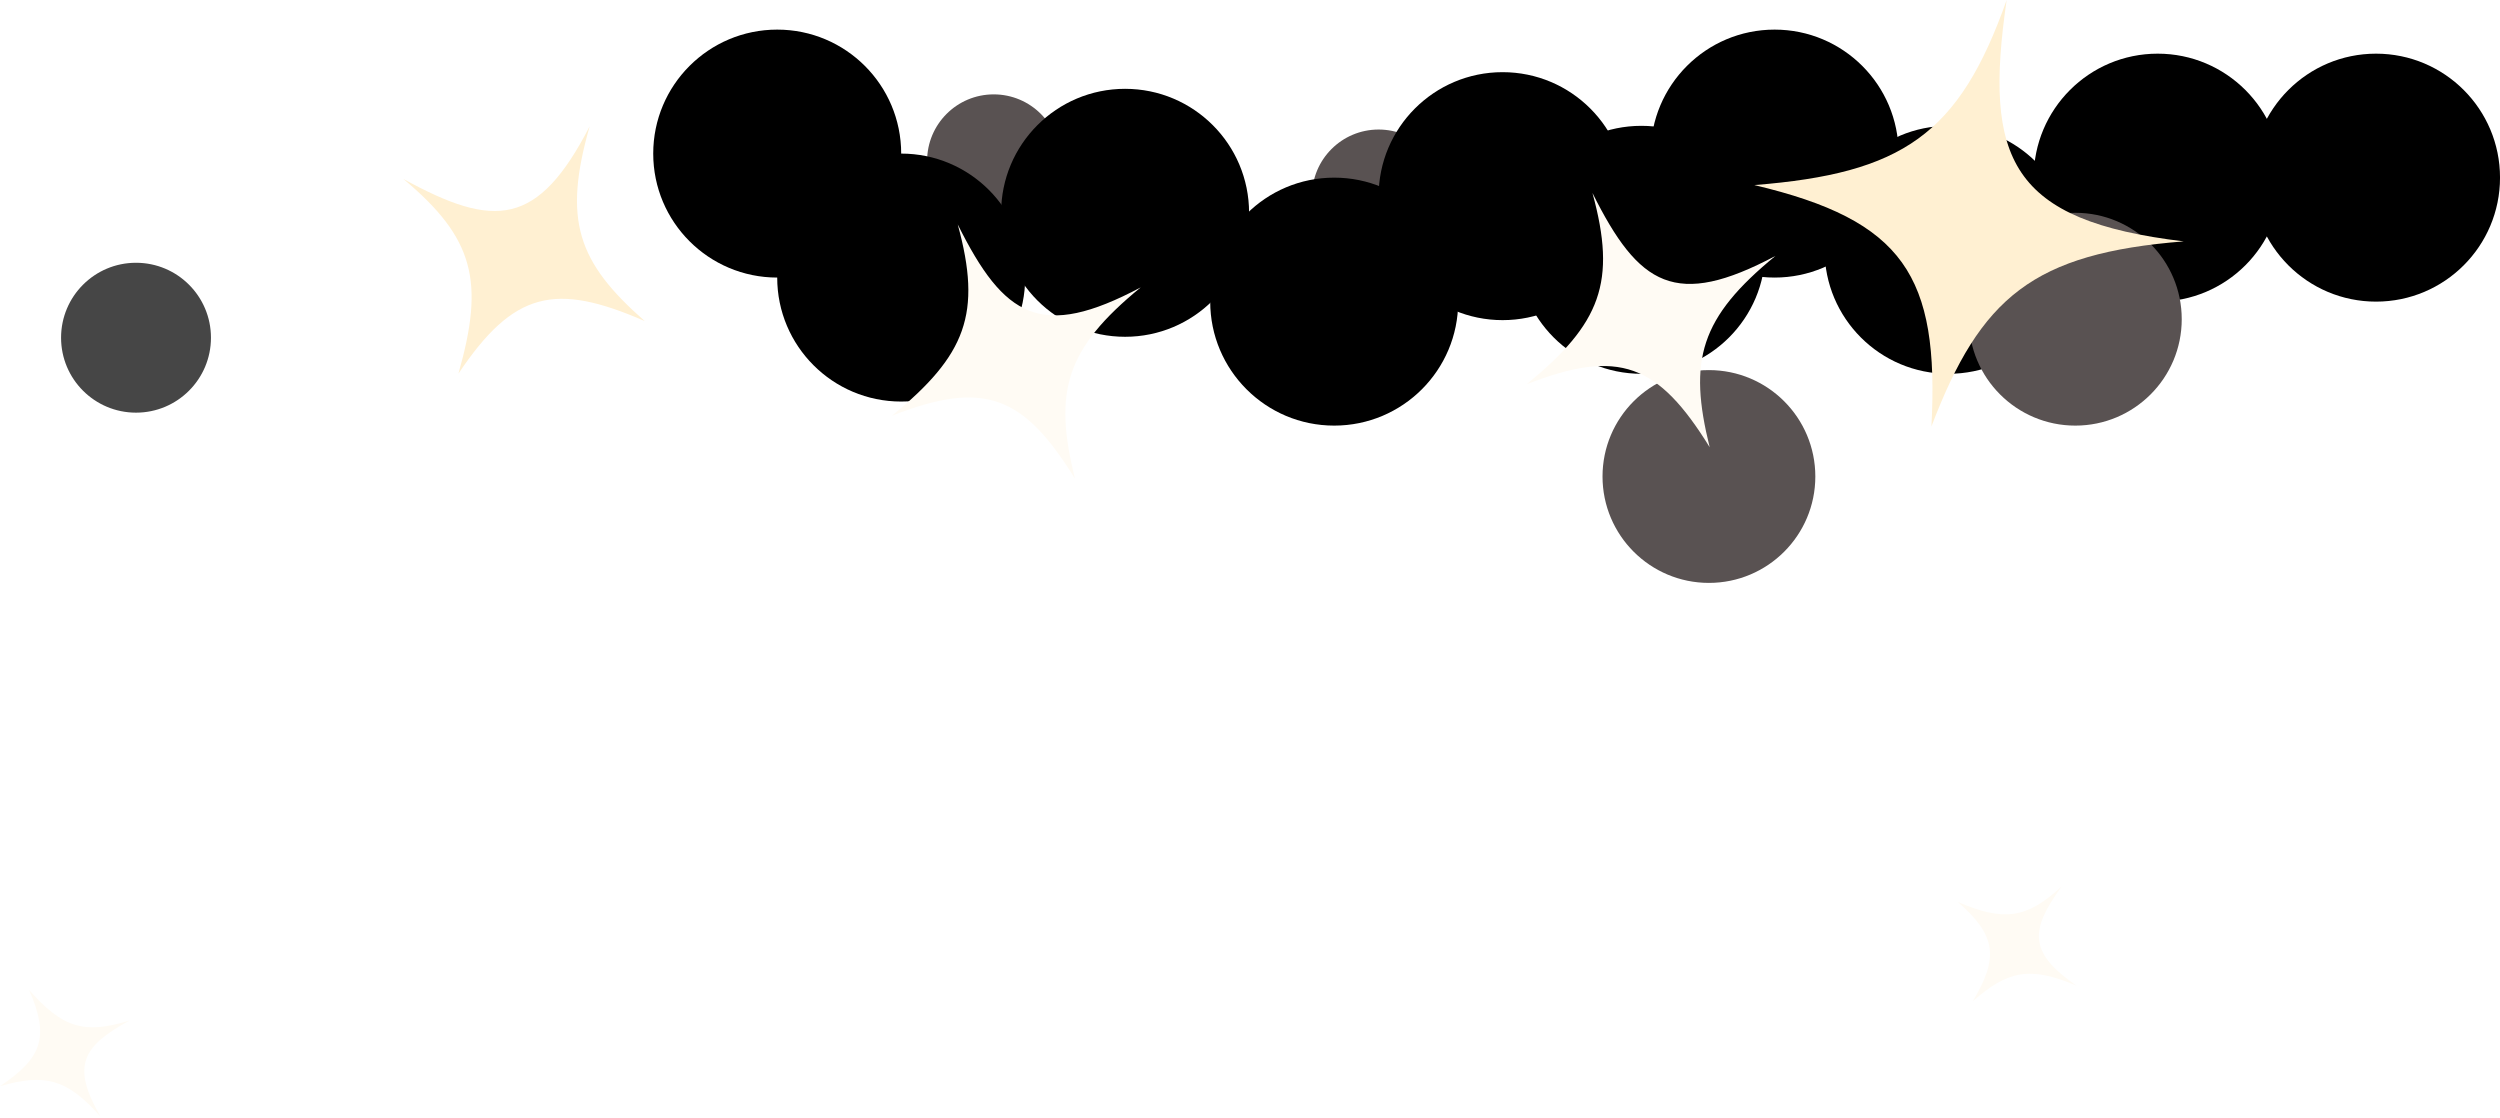
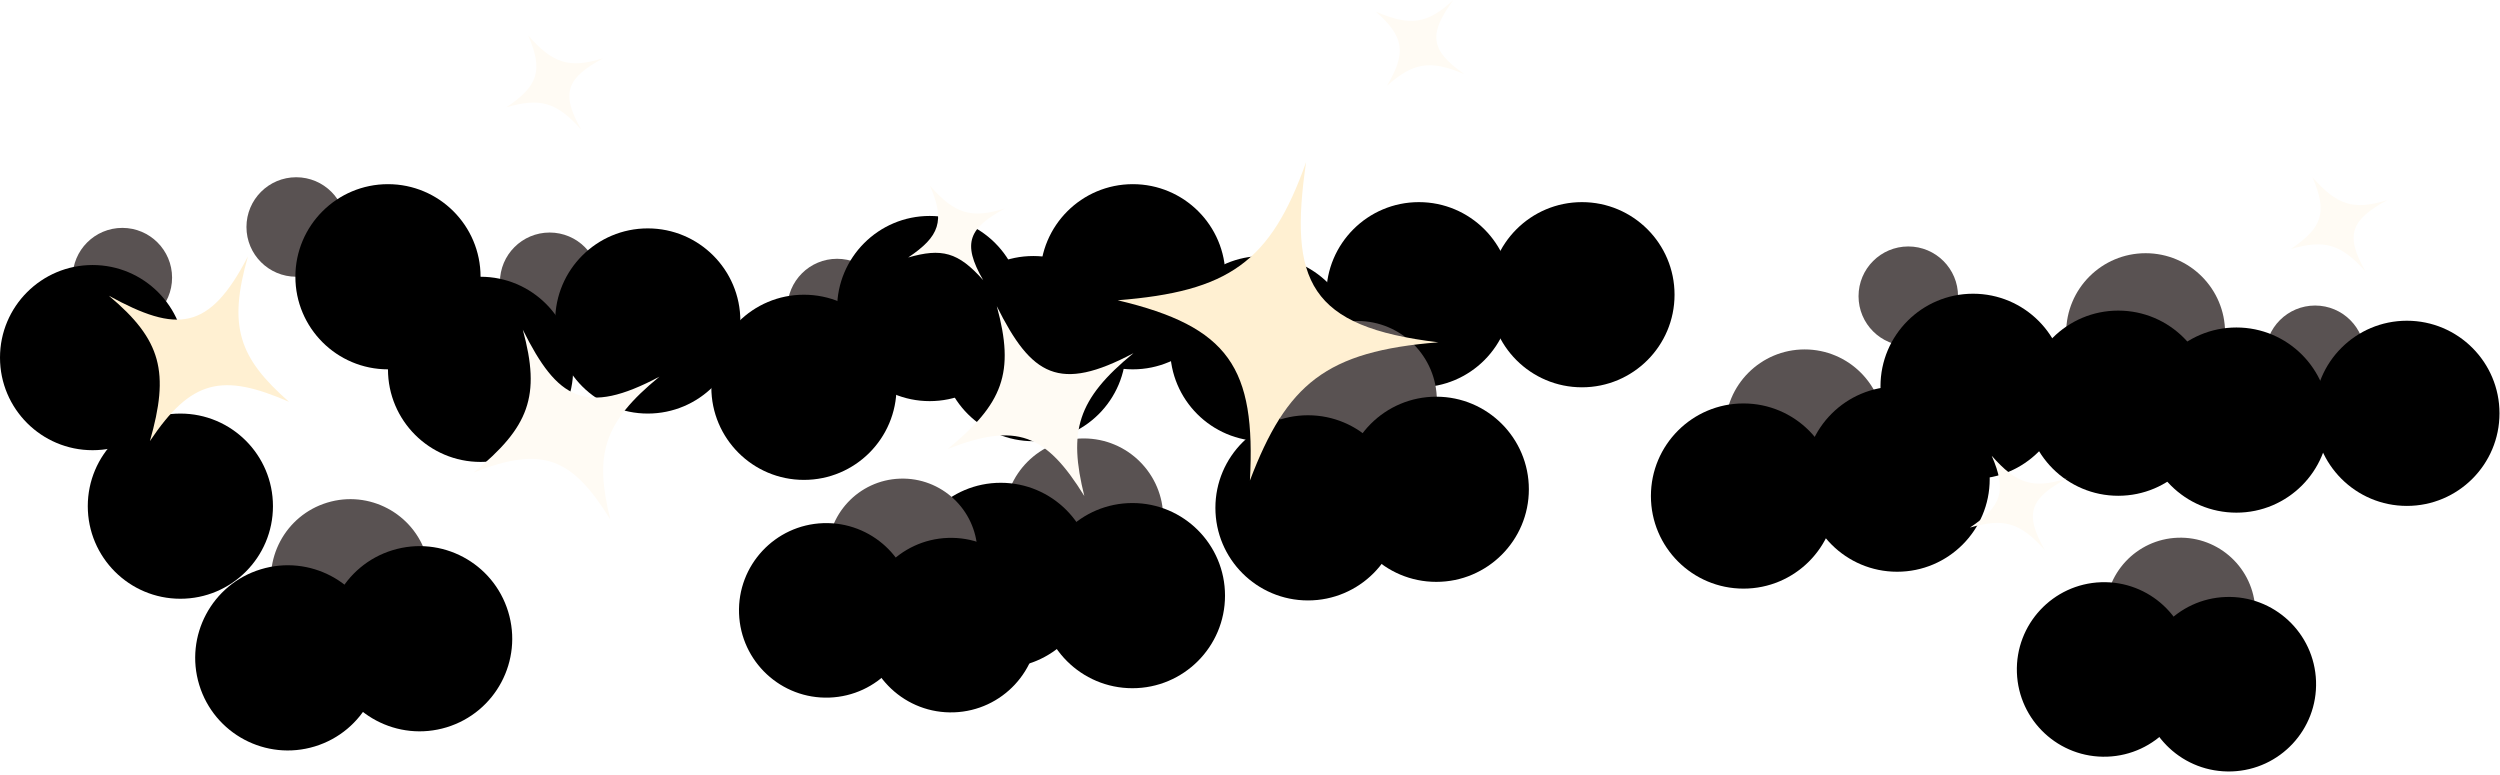
- <svg xmlns="http://www.w3.org/2000/svg" width="1351" height="604" viewBox="0 0 1351 604" fill="none">
-   <circle cx="887" cy="135" r="67" fill="black" />
-   <circle cx="959.002" cy="83" r="67" fill="black" />
-   <circle cx="1053" cy="135" r="67" fill="black" />
-   <circle cx="1166.01" cy="96" r="67" fill="black" />
-   <circle cx="1121.51" cy="172.5" r="57.5" fill="#595252" />
-   <circle cx="923.503" cy="257.5" r="57.5" fill="#595252" />
-   <circle cx="73.503" cy="182.5" r="40.5" fill="#464646" />
-   <circle cx="745.003" cy="106" r="36" fill="#595252" />
-   <circle cx="537.003" cy="87" r="36" fill="#595252" />
-   <circle cx="1284.01" cy="96" r="67" fill="black" />
-   <path d="M1084.4 0C1071.8 86.303 1086.54 119.259 1180.08 130.438C1098.73 136.894 1070.36 160.505 1043.74 230.453C1048.07 148.921 1028.77 119.155 948.053 100.015C1027.96 93.667 1058.7 72.853 1084.4 0Z" fill="#FFF0D2" />
-   <path d="M218 96.72C267.421 123.873 290.715 122.407 318.65 68.281C304.154 119.01 312.036 141.535 348.376 173.487C299.975 152.417 277.582 157.368 247.726 201.926C261.961 152.094 256.309 128.769 218 96.72Z" fill="#FFF0D2" />
-   <circle cx="812.003" cy="106" r="67" fill="black" />
-   <circle cx="721.003" cy="163" r="67" fill="black" />
-   <circle cx="608.003" cy="115" r="67" fill="black" />
-   <circle cx="420.003" cy="83" r="67" fill="black" />
-   <circle cx="487.003" cy="150" r="67" fill="black" />
-   <path d="M517.559 121.281C542.681 171.765 562.655 183.84 616.463 155.298C575.633 188.711 569.267 211.711 580.906 258.68C553.154 213.775 531.934 205.076 482.002 224.662C522.107 191.837 530.761 169.452 517.559 121.281Z" fill="#FFFBF4" />
-   <path d="M1114.14 479C1096.92 502.677 1096.15 514.77 1122.2 532.7C1097.02 521.915 1084.9 524.5 1066.07 541.126C1080.09 517.576 1079 505.719 1058.01 487.426C1082.74 498.018 1095.12 496.634 1114.14 479Z" fill="#FFFBF4" />
-   <path d="M70.069 551.459C44.36 565.464 38.479 576.06 54.323 603.428C36.202 582.887 24.146 580.026 0.002 586.969C22.765 571.706 26.87 560.529 15.748 535C33.55 555.176 45.331 559.235 70.069 551.459Z" fill="#FFFBF4" />
-   <path d="M860.559 104.281C885.681 154.765 905.655 166.84 959.463 138.298C918.633 171.711 912.267 194.711 923.906 241.68C896.154 196.775 874.934 188.076 825.002 207.662C865.107 174.837 873.761 152.452 860.559 104.281Z" fill="#FFFBF4" />
+ <svg xmlns="http://www.w3.org/2000/svg" width="1481" height="459" viewBox="0 0 1481 459" fill="none">
+   <circle cx="612.141" cy="206.518" r="54.849" fill="black" />
+   <circle cx="671.086" cy="163.948" r="54.849" fill="black" />
+   <circle cx="748.039" cy="206.518" r="54.849" fill="black" />
+   <circle cx="840.55" cy="174.59" r="54.849" fill="black" />
+   <circle cx="804.12" cy="237.217" r="47.072" fill="#595252" />
+   <circle cx="642.024" cy="306.802" r="47.072" fill="#595252" />
+   <circle cx="1271.07" cy="197.072" r="47.072" fill="#595252" />
+   <circle cx="1069.07" cy="254.072" r="47.072" fill="#595252" />
+   <circle cx="495.895" cy="182.777" r="29.471" fill="#595252" />
+   <circle cx="325.616" cy="167.223" r="29.471" fill="#595252" />
+   <circle cx="175.471" cy="134.471" r="29.471" fill="#595252" />
+   <circle cx="72.471" cy="164.471" r="29.471" fill="#595252" />
+   <circle cx="1130.47" cy="175.471" r="29.471" fill="#595252" />
+   <circle cx="1371.47" cy="210.471" r="29.471" fill="#595252" />
+   <circle cx="937.15" cy="174.59" r="54.849" fill="black" />
+   <circle cx="550.744" cy="182.777" r="54.849" fill="black" />
+   <circle cx="592.85" cy="340.85" r="54.849" fill="black" />
+   <circle cx="670.85" cy="352.85" r="54.849" fill="black" />
+   <circle cx="207.56" cy="342.779" r="47.072" transform="rotate(-17.0019 207.56 342.779)" fill="#595252" />
+   <circle cx="170.491" cy="389.717" r="54.849" transform="rotate(-17.0019 170.491 389.717)" fill="black" />
+   <circle cx="248.59" cy="378.385" r="54.849" transform="rotate(-17.0019 248.59 378.385)" fill="black" />
+   <circle cx="534.678" cy="327.893" r="44.37" transform="rotate(-2.00194 534.678 327.893)" fill="#595252" />
+   <circle cx="489.476" cy="361.586" r="51.701" transform="rotate(-2.00194 489.476 361.586)" fill="black" />
+   <circle cx="563.348" cy="370.322" r="51.701" transform="rotate(-2.00194 563.348 370.322)" fill="black" />
+   <circle cx="1291.68" cy="362.893" r="44.37" transform="rotate(-2.00194 1291.68 362.893)" fill="#595252" />
+   <circle cx="1246.48" cy="396.586" r="51.701" transform="rotate(-2.00194 1246.48 396.586)" fill="black" />
+   <circle cx="1320.35" cy="405.322" r="51.701" transform="rotate(-2.00194 1320.35 405.322)" fill="black" />
+   <circle cx="774.85" cy="300.85" r="54.849" fill="black" />
+   <circle cx="850.85" cy="289.85" r="54.849" fill="black" />
+   <circle cx="1032.85" cy="293.85" r="54.849" fill="black" />
+   <circle cx="1123.85" cy="283.85" r="54.849" fill="black" />
+   <circle cx="1168.85" cy="228.85" r="54.849" fill="black" />
+   <circle cx="1254.85" cy="238.85" r="54.849" fill="black" />
+   <circle cx="1324.85" cy="248.85" r="54.849" fill="black" />
+   <circle cx="1425.85" cy="244.85" r="54.849" fill="black" />
+   <circle cx="476.247" cy="229.44" r="54.849" fill="black" />
+   <circle cx="383.74" cy="190.145" r="54.849" fill="black" />
+   <circle cx="229.834" cy="163.948" r="54.849" fill="black" />
+   <circle cx="54.849" cy="211.85" r="54.849" fill="black" />
+   <circle cx="284.683" cy="218.798" r="54.849" fill="black" />
+   <circle cx="106.85" cy="299.85" r="54.849" fill="black" />
+   <path d="M773.739 96C763.43 166.652 775.491 193.632 852.07 202.783C785.476 208.068 762.251 227.398 740.453 284.66C743.998 217.914 728.203 193.546 662.122 177.877C727.538 172.681 752.7 155.641 773.739 96Z" fill="#FFF0D2" />
+   <path d="M64.464 175.18C104.923 197.409 123.992 196.208 146.861 151.899C134.995 193.427 141.447 211.867 171.196 238.026C131.573 220.777 113.241 224.829 88.799 261.307C100.453 220.511 95.826 201.416 64.464 175.18Z" fill="#FFF0D2" />
+   <path d="M309.698 195.287C330.264 236.615 346.616 246.501 390.666 223.135C357.241 250.488 352.029 269.317 361.557 307.768C338.838 271.007 321.466 263.885 280.589 279.92C313.421 253.048 320.506 234.722 309.698 195.287Z" fill="#FFFBF4" />
+   <path d="M860.952 0C846.855 19.383 846.226 29.284 867.551 43.962C846.938 35.132 837.018 37.249 821.599 50.859C833.076 31.58 832.188 21.873 815 6.898C835.249 15.569 845.386 14.436 860.952 0Z" fill="#FFFBF4" />
+   <path d="M590.495 181.37C611.061 222.698 627.413 232.584 671.463 209.218C638.038 236.571 632.826 255.4 642.354 293.851C619.635 257.09 602.263 249.969 561.386 266.003C594.218 239.131 601.303 220.805 590.495 181.37Z" fill="#FFFBF4" />
+   <path d="M595.361 123.474C574.314 134.94 569.5 143.613 582.47 166.018C567.635 149.202 557.766 146.861 538 152.544C556.635 140.049 559.996 130.899 550.891 110C565.464 126.517 575.109 129.84 595.361 123.474Z" fill="#FFFBF4" />
+   <path d="M1224.36 283.474C1203.31 294.94 1198.5 303.613 1211.47 326.018C1196.63 309.202 1186.77 306.861 1167 312.544C1185.64 300.049 1189 290.899 1179.89 270C1194.46 286.517 1204.11 289.84 1224.36 283.474Z" fill="#FFFBF4" />
+   <path d="M357.361 34.474C336.314 45.94 331.5 54.613 344.47 77.018C329.635 60.203 319.766 57.861 300 63.544C318.635 51.049 321.996 41.899 312.891 21C327.464 37.517 337.109 40.84 357.361 34.474Z" fill="#FFFBF4" />
+   <path d="M1414.36 118.474C1393.31 129.94 1388.5 138.613 1401.47 161.018C1386.63 144.202 1376.77 141.861 1357 147.544C1375.64 135.049 1379 125.899 1369.89 105C1384.46 121.517 1394.11 124.84 1414.36 118.474Z" fill="#FFFBF4" />
</svg>
